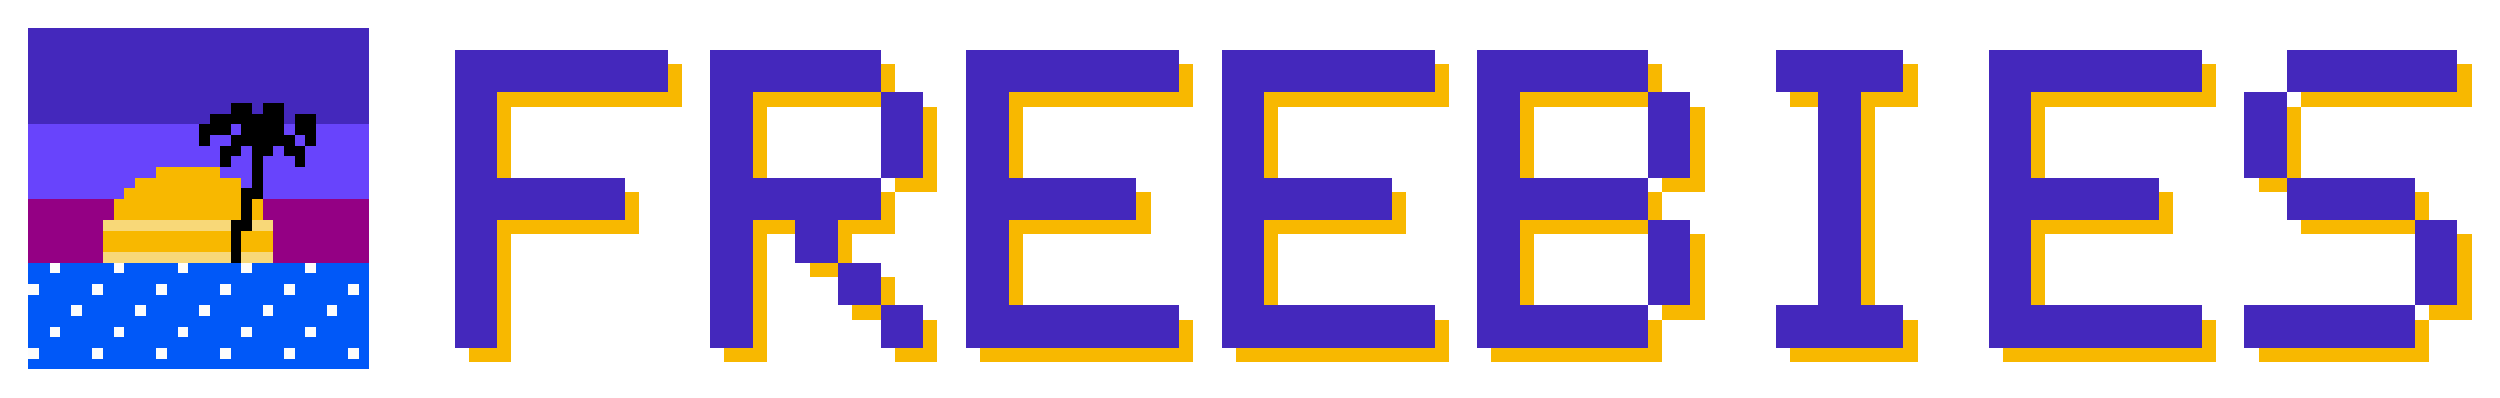
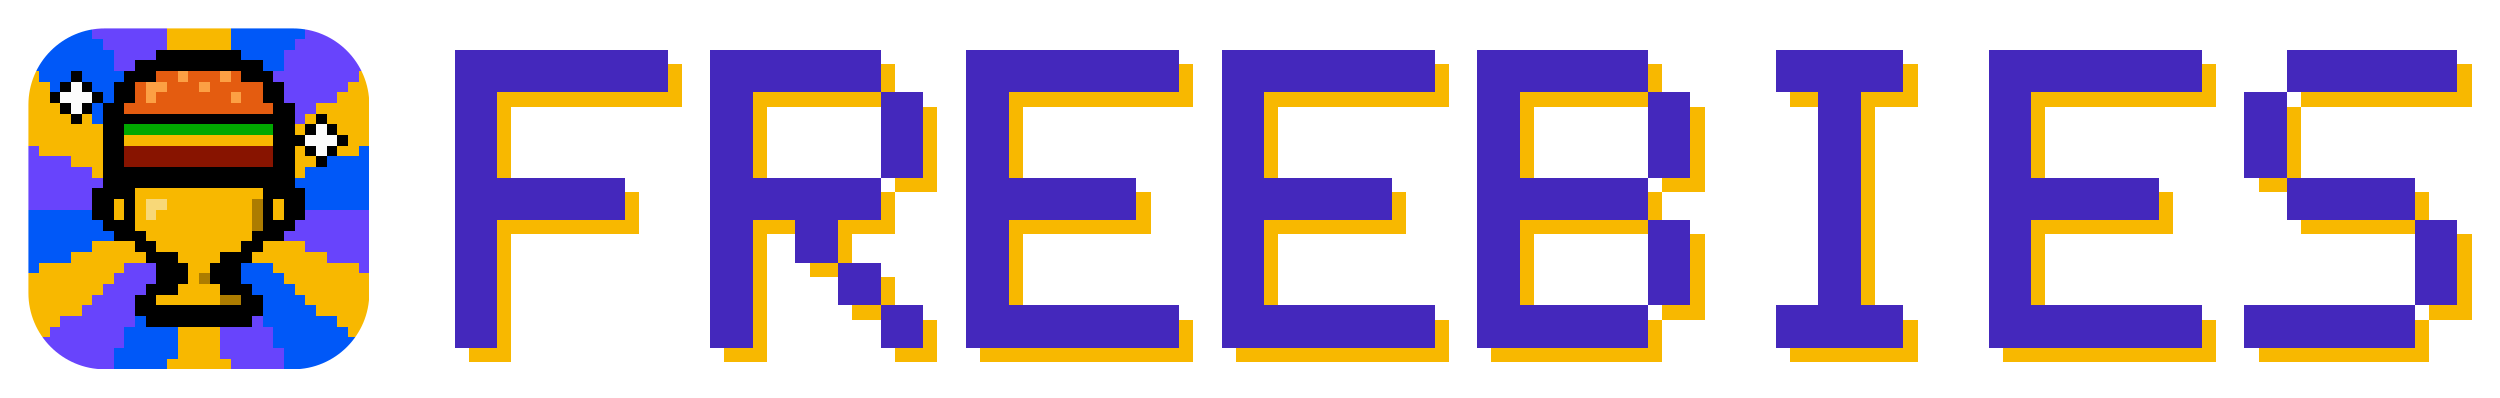
<svg xmlns="http://www.w3.org/2000/svg" viewBox="0 0 704 112" shape-rendering="crispEdges" role="img" aria-label="Freebies: LA Sports Deals">
-   <rect x="8" y="8" width="96" height="3" fill="#4428BC" />
-   <rect x="8" y="11" width="96" height="3" fill="#4428BC" />
-   <rect x="8" y="14" width="96" height="3" fill="#4428BC" />
-   <rect x="8" y="17" width="96" height="3" fill="#4428BC" />
-   <rect x="8" y="20" width="96" height="3" fill="#4428BC" />
-   <rect x="8" y="23" width="96" height="3" fill="#4428BC" />
-   <rect x="8" y="26" width="96" height="3" fill="#4428BC" />
-   <rect x="8" y="29" width="57" height="3" fill="#4428BC" />
-   <rect x="65" y="29" width="6" height="3" fill="#000000" />
-   <rect x="71" y="29" width="3" height="3" fill="#4428BC" />
-   <rect x="74" y="29" width="6" height="3" fill="#000000" />
-   <rect x="80" y="29" width="24" height="3" fill="#4428BC" />
-   <rect x="8" y="32" width="51" height="3" fill="#4428BC" />
-   <rect x="59" y="32" width="21" height="3" fill="#000000" />
-   <rect x="80" y="32" width="3" height="3" fill="#4428BC" />
-   <rect x="83" y="32" width="6" height="3" fill="#000000" />
-   <rect x="89" y="32" width="15" height="3" fill="#4428BC" />
-   <rect x="8" y="35" width="48" height="3" fill="#6844FC" />
-   <rect x="56" y="35" width="9" height="3" fill="#000000" />
-   <rect x="65" y="35" width="3" height="3" fill="#6844FC" />
-   <rect x="68" y="35" width="12" height="3" fill="#000000" />
-   <rect x="80" y="35" width="3" height="3" fill="#6844FC" />
-   <rect x="83" y="35" width="6" height="3" fill="#000000" />
-   <rect x="89" y="35" width="15" height="3" fill="#6844FC" />
-   <rect x="8" y="38" width="48" height="3" fill="#6844FC" />
-   <rect x="56" y="38" width="3" height="3" fill="#000000" />
-   <rect x="59" y="38" width="6" height="3" fill="#6844FC" />
-   <rect x="65" y="38" width="18" height="3" fill="#000000" />
-   <rect x="83" y="38" width="3" height="3" fill="#6844FC" />
-   <rect x="86" y="38" width="3" height="3" fill="#000000" />
-   <rect x="89" y="38" width="15" height="3" fill="#6844FC" />
-   <rect x="8" y="41" width="54" height="3" fill="#6844FC" />
-   <rect x="62" y="41" width="6" height="3" fill="#000000" />
-   <rect x="68" y="41" width="3" height="3" fill="#6844FC" />
-   <rect x="71" y="41" width="6" height="3" fill="#000000" />
-   <rect x="77" y="41" width="3" height="3" fill="#6844FC" />
-   <rect x="80" y="41" width="6" height="3" fill="#000000" />
-   <rect x="86" y="41" width="18" height="3" fill="#6844FC" />
-   <rect x="8" y="44" width="54" height="3" fill="#6844FC" />
-   <rect x="62" y="44" width="3" height="3" fill="#000000" />
-   <rect x="65" y="44" width="6" height="3" fill="#6844FC" />
-   <rect x="71" y="44" width="3" height="3" fill="#000000" />
-   <rect x="74" y="44" width="9" height="3" fill="#6844FC" />
-   <rect x="83" y="44" width="3" height="3" fill="#000000" />
-   <rect x="86" y="44" width="18" height="3" fill="#6844FC" />
-   <rect x="8" y="47" width="36" height="3" fill="#6844FC" />
-   <rect x="44" y="47" width="18" height="3" fill="#F8B800" />
-   <rect x="62" y="47" width="9" height="3" fill="#6844FC" />
-   <rect x="71" y="47" width="3" height="3" fill="#000000" />
-   <rect x="74" y="47" width="30" height="3" fill="#6844FC" />
-   <rect x="8" y="50" width="30" height="3" fill="#6844FC" />
-   <rect x="38" y="50" width="30" height="3" fill="#F8B800" />
-   <rect x="68" y="50" width="3" height="3" fill="#6844FC" />
-   <rect x="71" y="50" width="3" height="3" fill="#000000" />
-   <rect x="74" y="50" width="30" height="3" fill="#6844FC" />
-   <rect x="8" y="53" width="27" height="3" fill="#6844FC" />
-   <rect x="35" y="53" width="33" height="3" fill="#F8B800" />
-   <rect x="68" y="53" width="6" height="3" fill="#000000" />
-   <rect x="74" y="53" width="30" height="3" fill="#6844FC" />
-   <rect x="8" y="56" width="24" height="3" fill="#940084" />
-   <rect x="32" y="56" width="36" height="3" fill="#F8B800" />
-   <rect x="68" y="56" width="3" height="3" fill="#000000" />
-   <rect x="71" y="56" width="3" height="3" fill="#F8B800" />
-   <rect x="74" y="56" width="30" height="3" fill="#940084" />
-   <rect x="8" y="59" width="24" height="3" fill="#940084" />
-   <rect x="32" y="59" width="36" height="3" fill="#F8B800" />
-   <rect x="68" y="59" width="3" height="3" fill="#000000" />
-   <rect x="71" y="59" width="3" height="3" fill="#F8B800" />
-   <rect x="74" y="59" width="30" height="3" fill="#940084" />
-   <rect x="8" y="62" width="21" height="3" fill="#940084" />
-   <rect x="29" y="62" width="36" height="3" fill="#F8D878" />
-   <rect x="65" y="62" width="6" height="3" fill="#000000" />
-   <rect x="71" y="62" width="6" height="3" fill="#F8D878" />
-   <rect x="77" y="62" width="27" height="3" fill="#940084" />
-   <rect x="8" y="65" width="21" height="3" fill="#940084" />
-   <rect x="29" y="65" width="36" height="3" fill="#F8B800" />
-   <rect x="65" y="65" width="3" height="3" fill="#000000" />
-   <rect x="68" y="65" width="9" height="3" fill="#F8B800" />
-   <rect x="77" y="65" width="27" height="3" fill="#940084" />
-   <rect x="8" y="68" width="21" height="3" fill="#940084" />
-   <rect x="29" y="68" width="36" height="3" fill="#F8B800" />
-   <rect x="65" y="68" width="3" height="3" fill="#000000" />
-   <rect x="68" y="68" width="9" height="3" fill="#F8B800" />
-   <rect x="77" y="68" width="27" height="3" fill="#940084" />
-   <rect x="8" y="71" width="21" height="3" fill="#940084" />
-   <rect x="29" y="71" width="36" height="3" fill="#F8D878" />
-   <rect x="65" y="71" width="3" height="3" fill="#000000" />
-   <rect x="68" y="71" width="9" height="3" fill="#F8D878" />
-   <rect x="77" y="71" width="27" height="3" fill="#940084" />
-   <rect x="8" y="74" width="6" height="3" fill="#0058F8" />
-   <rect x="14" y="74" width="3" height="3" fill="#FCFCFC" />
-   <rect x="17" y="74" width="15" height="3" fill="#0058F8" />
-   <rect x="32" y="74" width="3" height="3" fill="#FCFCFC" />
-   <rect x="35" y="74" width="15" height="3" fill="#0058F8" />
-   <rect x="50" y="74" width="3" height="3" fill="#FCFCFC" />
-   <rect x="53" y="74" width="15" height="3" fill="#0058F8" />
-   <rect x="68" y="74" width="3" height="3" fill="#FCFCFC" />
-   <rect x="71" y="74" width="15" height="3" fill="#0058F8" />
-   <rect x="86" y="74" width="3" height="3" fill="#FCFCFC" />
-   <rect x="89" y="74" width="15" height="3" fill="#0058F8" />
-   <rect x="8" y="77" width="96" height="3" fill="#0058F8" />
-   <rect x="8" y="80" width="3" height="3" fill="#FCFCFC" />
-   <rect x="11" y="80" width="15" height="3" fill="#0058F8" />
-   <rect x="26" y="80" width="3" height="3" fill="#FCFCFC" />
-   <rect x="29" y="80" width="15" height="3" fill="#0058F8" />
-   <rect x="44" y="80" width="3" height="3" fill="#FCFCFC" />
-   <rect x="47" y="80" width="15" height="3" fill="#0058F8" />
-   <rect x="62" y="80" width="3" height="3" fill="#FCFCFC" />
-   <rect x="65" y="80" width="15" height="3" fill="#0058F8" />
-   <rect x="80" y="80" width="3" height="3" fill="#FCFCFC" />
-   <rect x="83" y="80" width="15" height="3" fill="#0058F8" />
-   <rect x="98" y="80" width="3" height="3" fill="#FCFCFC" />
-   <rect x="101" y="80" width="3" height="3" fill="#0058F8" />
-   <rect x="8" y="83" width="96" height="3" fill="#0058F8" />
-   <rect x="8" y="86" width="12" height="3" fill="#0058F8" />
-   <rect x="20" y="86" width="3" height="3" fill="#FCFCFC" />
-   <rect x="23" y="86" width="15" height="3" fill="#0058F8" />
-   <rect x="38" y="86" width="3" height="3" fill="#FCFCFC" />
-   <rect x="41" y="86" width="15" height="3" fill="#0058F8" />
-   <rect x="56" y="86" width="3" height="3" fill="#FCFCFC" />
-   <rect x="59" y="86" width="15" height="3" fill="#0058F8" />
-   <rect x="74" y="86" width="3" height="3" fill="#FCFCFC" />
-   <rect x="77" y="86" width="15" height="3" fill="#0058F8" />
-   <rect x="92" y="86" width="3" height="3" fill="#FCFCFC" />
-   <rect x="95" y="86" width="9" height="3" fill="#0058F8" />
-   <rect x="8" y="89" width="96" height="3" fill="#0058F8" />
-   <rect x="8" y="92" width="6" height="3" fill="#0058F8" />
-   <rect x="14" y="92" width="3" height="3" fill="#FCFCFC" />
-   <rect x="17" y="92" width="15" height="3" fill="#0058F8" />
-   <rect x="32" y="92" width="3" height="3" fill="#FCFCFC" />
-   <rect x="35" y="92" width="15" height="3" fill="#0058F8" />
-   <rect x="50" y="92" width="3" height="3" fill="#FCFCFC" />
-   <rect x="53" y="92" width="15" height="3" fill="#0058F8" />
-   <rect x="68" y="92" width="3" height="3" fill="#FCFCFC" />
-   <rect x="71" y="92" width="15" height="3" fill="#0058F8" />
-   <rect x="86" y="92" width="3" height="3" fill="#FCFCFC" />
-   <rect x="89" y="92" width="15" height="3" fill="#0058F8" />
-   <rect x="8" y="95" width="96" height="3" fill="#0058F8" />
-   <rect x="8" y="98" width="3" height="3" fill="#FCFCFC" />
-   <rect x="11" y="98" width="15" height="3" fill="#0058F8" />
-   <rect x="26" y="98" width="3" height="3" fill="#FCFCFC" />
-   <rect x="29" y="98" width="15" height="3" fill="#0058F8" />
-   <rect x="44" y="98" width="3" height="3" fill="#FCFCFC" />
-   <rect x="47" y="98" width="15" height="3" fill="#0058F8" />
-   <rect x="62" y="98" width="3" height="3" fill="#FCFCFC" />
-   <rect x="65" y="98" width="15" height="3" fill="#0058F8" />
-   <rect x="80" y="98" width="3" height="3" fill="#FCFCFC" />
-   <rect x="83" y="98" width="15" height="3" fill="#0058F8" />
-   <rect x="98" y="98" width="3" height="3" fill="#FCFCFC" />
-   <rect x="101" y="98" width="3" height="3" fill="#0058F8" />
-   <rect x="8" y="101" width="96" height="3" fill="#0058F8" />
+   <clipPath id="icon-8-8">
+     <rect x="8" y="8" width="96" height="96" rx="21.5" />
+   </clipPath>
+   <g clip-path="url(#icon-8-8)">
+     <rect x="8" y="8" width="18" height="3" fill="#0058F8" />
+     <rect x="26" y="8" width="21" height="3" fill="#6844FC" />
+     <rect x="47" y="8" width="18" height="3" fill="#F8B800" />
+     <rect x="65" y="8" width="21" height="3" fill="#0058F8" />
+     <rect x="86" y="8" width="18" height="3" fill="#6844FC" />
+     <rect x="8" y="11" width="21" height="3" fill="#0058F8" />
+     <rect x="29" y="11" width="18" height="3" fill="#6844FC" />
+     <rect x="47" y="11" width="18" height="3" fill="#F8B800" />
+     <rect x="65" y="11" width="18" height="3" fill="#0058F8" />
+     <rect x="83" y="11" width="21" height="3" fill="#6844FC" />
+     <rect x="8" y="14" width="24" height="3" fill="#0058F8" />
+     <rect x="32" y="14" width="12" height="3" fill="#6844FC" />
+     <rect x="44" y="14" width="24" height="3" fill="#000000" />
+     <rect x="68" y="14" width="12" height="3" fill="#0058F8" />
+     <rect x="80" y="14" width="24" height="3" fill="#6844FC" />
+     <rect x="8" y="17" width="24" height="3" fill="#0058F8" />
+     <rect x="32" y="17" width="6" height="3" fill="#6844FC" />
+     <rect x="38" y="17" width="36" height="3" fill="#000000" />
+     <rect x="74" y="17" width="6" height="3" fill="#0058F8" />
+     <rect x="80" y="17" width="24" height="3" fill="#6844FC" />
+     <rect x="8" y="20" width="3" height="3" fill="#F8B800" />
+     <rect x="11" y="20" width="9" height="3" fill="#0058F8" />
+     <rect x="20" y="20" width="3" height="3" fill="#000000" />
+     <rect x="23" y="20" width="12" height="3" fill="#0058F8" />
+     <rect x="35" y="20" width="9" height="3" fill="#000000" />
+     <rect x="44" y="20" width="6" height="3" fill="#E45C10" />
+     <rect x="50" y="20" width="3" height="3" fill="#FCA044" />
+     <rect x="53" y="20" width="9" height="3" fill="#E45C10" />
+     <rect x="62" y="20" width="3" height="3" fill="#FCA044" />
+     <rect x="65" y="20" width="3" height="3" fill="#E45C10" />
+     <rect x="68" y="20" width="9" height="3" fill="#000000" />
+     <rect x="77" y="20" width="24" height="3" fill="#6844FC" />
+     <rect x="101" y="20" width="3" height="3" fill="#F8B800" />
+     <rect x="8" y="23" width="6" height="3" fill="#F8B800" />
+     <rect x="14" y="23" width="3" height="3" fill="#0058F8" />
+     <rect x="17" y="23" width="3" height="3" fill="#000000" />
+     <rect x="20" y="23" width="3" height="3" fill="#FCFCFC" />
+     <rect x="23" y="23" width="3" height="3" fill="#000000" />
+     <rect x="26" y="23" width="6" height="3" fill="#0058F8" />
+     <rect x="32" y="23" width="6" height="3" fill="#000000" />
+     <rect x="38" y="23" width="3" height="3" fill="#E45C10" />
+     <rect x="41" y="23" width="6" height="3" fill="#FCA044" />
+     <rect x="47" y="23" width="9" height="3" fill="#E45C10" />
+     <rect x="56" y="23" width="3" height="3" fill="#FCA044" />
+     <rect x="59" y="23" width="15" height="3" fill="#E45C10" />
+     <rect x="74" y="23" width="6" height="3" fill="#000000" />
+     <rect x="80" y="23" width="18" height="3" fill="#6844FC" />
+     <rect x="98" y="23" width="6" height="3" fill="#F8B800" />
+     <rect x="8" y="26" width="6" height="3" fill="#F8B800" />
+     <rect x="14" y="26" width="3" height="3" fill="#000000" />
+     <rect x="17" y="26" width="9" height="3" fill="#FCFCFC" />
+     <rect x="26" y="26" width="3" height="3" fill="#000000" />
+     <rect x="29" y="26" width="3" height="3" fill="#0058F8" />
+     <rect x="32" y="26" width="6" height="3" fill="#000000" />
+     <rect x="38" y="26" width="3" height="3" fill="#E45C10" />
+     <rect x="41" y="26" width="3" height="3" fill="#FCA044" />
+     <rect x="44" y="26" width="21" height="3" fill="#E45C10" />
+     <rect x="65" y="26" width="3" height="3" fill="#FCA044" />
+     <rect x="68" y="26" width="6" height="3" fill="#E45C10" />
+     <rect x="74" y="26" width="6" height="3" fill="#000000" />
+     <rect x="80" y="26" width="15" height="3" fill="#6844FC" />
+     <rect x="95" y="26" width="9" height="3" fill="#F8B800" />
+     <rect x="8" y="29" width="9" height="3" fill="#F8B800" />
+     <rect x="17" y="29" width="3" height="3" fill="#000000" />
+     <rect x="20" y="29" width="3" height="3" fill="#FCFCFC" />
+     <rect x="23" y="29" width="3" height="3" fill="#000000" />
+     <rect x="26" y="29" width="3" height="3" fill="#0058F8" />
+     <rect x="29" y="29" width="6" height="3" fill="#000000" />
+     <rect x="35" y="29" width="42" height="3" fill="#E45C10" />
+     <rect x="77" y="29" width="6" height="3" fill="#000000" />
+     <rect x="83" y="29" width="6" height="3" fill="#6844FC" />
+     <rect x="89" y="29" width="15" height="3" fill="#F8B800" />
+     <rect x="8" y="32" width="12" height="3" fill="#F8B800" />
+     <rect x="20" y="32" width="3" height="3" fill="#000000" />
+     <rect x="23" y="32" width="3" height="3" fill="#F8B800" />
+     <rect x="26" y="32" width="3" height="3" fill="#0058F8" />
+     <rect x="29" y="32" width="54" height="3" fill="#000000" />
+     <rect x="83" y="32" width="3" height="3" fill="#6844FC" />
+     <rect x="86" y="32" width="3" height="3" fill="#F8B800" />
+     <rect x="89" y="32" width="3" height="3" fill="#000000" />
+     <rect x="92" y="32" width="12" height="3" fill="#F8B800" />
+     <rect x="8" y="35" width="21" height="3" fill="#F8B800" />
+     <rect x="29" y="35" width="6" height="3" fill="#000000" />
+     <rect x="35" y="35" width="42" height="3" fill="#00A800" />
+     <rect x="77" y="35" width="6" height="3" fill="#000000" />
+     <rect x="83" y="35" width="3" height="3" fill="#F8B800" />
+     <rect x="86" y="35" width="3" height="3" fill="#000000" />
+     <rect x="89" y="35" width="3" height="3" fill="#FCFCFC" />
+     <rect x="92" y="35" width="3" height="3" fill="#000000" />
+     <rect x="95" y="35" width="9" height="3" fill="#F8B800" />
+     <rect x="8" y="38" width="21" height="3" fill="#F8B800" />
+     <rect x="29" y="38" width="6" height="3" fill="#000000" />
+     <rect x="35" y="38" width="42" height="3" fill="#F8B800" />
+     <rect x="77" y="38" width="9" height="3" fill="#000000" />
+     <rect x="86" y="38" width="9" height="3" fill="#FCFCFC" />
+     <rect x="95" y="38" width="3" height="3" fill="#000000" />
+     <rect x="98" y="38" width="6" height="3" fill="#F8B800" />
+     <rect x="8" y="41" width="3" height="3" fill="#6844FC" />
+     <rect x="11" y="41" width="18" height="3" fill="#F8B800" />
+     <rect x="29" y="41" width="6" height="3" fill="#000000" />
+     <rect x="35" y="41" width="42" height="3" fill="#881400" />
+     <rect x="77" y="41" width="6" height="3" fill="#000000" />
+     <rect x="83" y="41" width="3" height="3" fill="#F8B800" />
+     <rect x="86" y="41" width="3" height="3" fill="#000000" />
+     <rect x="89" y="41" width="3" height="3" fill="#FCFCFC" />
+     <rect x="92" y="41" width="3" height="3" fill="#000000" />
+     <rect x="95" y="41" width="6" height="3" fill="#F8B800" />
+     <rect x="101" y="41" width="3" height="3" fill="#0058F8" />
+     <rect x="8" y="44" width="12" height="3" fill="#6844FC" />
+     <rect x="20" y="44" width="9" height="3" fill="#F8B800" />
+     <rect x="29" y="44" width="6" height="3" fill="#000000" />
+     <rect x="35" y="44" width="42" height="3" fill="#881400" />
+     <rect x="77" y="44" width="6" height="3" fill="#000000" />
+     <rect x="83" y="44" width="6" height="3" fill="#F8B800" />
+     <rect x="89" y="44" width="3" height="3" fill="#000000" />
+     <rect x="92" y="44" width="12" height="3" fill="#0058F8" />
+     <rect x="8" y="47" width="18" height="3" fill="#6844FC" />
+     <rect x="26" y="47" width="3" height="3" fill="#F8B800" />
+     <rect x="29" y="47" width="54" height="3" fill="#000000" />
+     <rect x="83" y="47" width="3" height="3" fill="#F8B800" />
+     <rect x="86" y="47" width="18" height="3" fill="#0058F8" />
+     <rect x="8" y="50" width="21" height="3" fill="#6844FC" />
+     <rect x="29" y="50" width="54" height="3" fill="#000000" />
+     <rect x="83" y="50" width="21" height="3" fill="#0058F8" />
+     <rect x="8" y="53" width="18" height="3" fill="#6844FC" />
+     <rect x="26" y="53" width="12" height="3" fill="#000000" />
+     <rect x="38" y="53" width="36" height="3" fill="#F8B800" />
+     <rect x="74" y="53" width="12" height="3" fill="#000000" />
+     <rect x="86" y="53" width="18" height="3" fill="#0058F8" />
+     <rect x="8" y="56" width="18" height="3" fill="#6844FC" />
+     <rect x="26" y="56" width="6" height="3" fill="#000000" />
+     <rect x="32" y="56" width="3" height="3" fill="#F8B800" />
+     <rect x="35" y="56" width="3" height="3" fill="#000000" />
+     <rect x="38" y="56" width="3" height="3" fill="#F8B800" />
+     <rect x="41" y="56" width="6" height="3" fill="#F8D878" />
+     <rect x="47" y="56" width="24" height="3" fill="#F8B800" />
+     <rect x="71" y="56" width="3" height="3" fill="#AC7C00" />
+     <rect x="74" y="56" width="3" height="3" fill="#000000" />
+     <rect x="77" y="56" width="3" height="3" fill="#F8B800" />
+     <rect x="80" y="56" width="6" height="3" fill="#000000" />
+     <rect x="86" y="56" width="18" height="3" fill="#0058F8" />
+     <rect x="8" y="59" width="18" height="3" fill="#0058F8" />
+     <rect x="26" y="59" width="6" height="3" fill="#000000" />
+     <rect x="32" y="59" width="3" height="3" fill="#F8B800" />
+     <rect x="35" y="59" width="3" height="3" fill="#000000" />
+     <rect x="38" y="59" width="3" height="3" fill="#F8B800" />
+     <rect x="41" y="59" width="3" height="3" fill="#F8D878" />
+     <rect x="44" y="59" width="27" height="3" fill="#F8B800" />
+     <rect x="71" y="59" width="3" height="3" fill="#AC7C00" />
+     <rect x="74" y="59" width="3" height="3" fill="#000000" />
+     <rect x="77" y="59" width="3" height="3" fill="#F8B800" />
+     <rect x="80" y="59" width="6" height="3" fill="#000000" />
+     <rect x="86" y="59" width="18" height="3" fill="#6844FC" />
+     <rect x="8" y="62" width="21" height="3" fill="#0058F8" />
+     <rect x="29" y="62" width="9" height="3" fill="#000000" />
+     <rect x="38" y="62" width="33" height="3" fill="#F8B800" />
+     <rect x="71" y="62" width="3" height="3" fill="#AC7C00" />
+     <rect x="74" y="62" width="9" height="3" fill="#000000" />
+     <rect x="83" y="62" width="21" height="3" fill="#6844FC" />
+     <rect x="8" y="65" width="24" height="3" fill="#0058F8" />
+     <rect x="32" y="65" width="9" height="3" fill="#000000" />
+     <rect x="41" y="65" width="30" height="3" fill="#F8B800" />
+     <rect x="71" y="65" width="9" height="3" fill="#000000" />
+     <rect x="80" y="65" width="24" height="3" fill="#6844FC" />
+     <rect x="8" y="68" width="18" height="3" fill="#0058F8" />
+     <rect x="26" y="68" width="12" height="3" fill="#F8B800" />
+     <rect x="38" y="68" width="6" height="3" fill="#000000" />
+     <rect x="44" y="68" width="24" height="3" fill="#F8B800" />
+     <rect x="68" y="68" width="6" height="3" fill="#000000" />
+     <rect x="74" y="68" width="12" height="3" fill="#F8B800" />
+     <rect x="86" y="68" width="18" height="3" fill="#6844FC" />
+     <rect x="8" y="71" width="12" height="3" fill="#0058F8" />
+     <rect x="20" y="71" width="21" height="3" fill="#F8B800" />
+     <rect x="41" y="71" width="9" height="3" fill="#000000" />
+     <rect x="50" y="71" width="12" height="3" fill="#F8B800" />
+     <rect x="62" y="71" width="9" height="3" fill="#000000" />
+     <rect x="71" y="71" width="21" height="3" fill="#F8B800" />
+     <rect x="92" y="71" width="12" height="3" fill="#6844FC" />
+     <rect x="8" y="74" width="3" height="3" fill="#0058F8" />
+     <rect x="11" y="74" width="24" height="3" fill="#F8B800" />
+     <rect x="35" y="74" width="9" height="3" fill="#6844FC" />
+     <rect x="44" y="74" width="9" height="3" fill="#000000" />
+     <rect x="53" y="74" width="6" height="3" fill="#F8B800" />
+     <rect x="59" y="74" width="9" height="3" fill="#000000" />
+     <rect x="68" y="74" width="9" height="3" fill="#0058F8" />
+     <rect x="77" y="74" width="24" height="3" fill="#F8B800" />
+     <rect x="101" y="74" width="3" height="3" fill="#6844FC" />
+     <rect x="8" y="77" width="24" height="3" fill="#F8B800" />
+     <rect x="32" y="77" width="12" height="3" fill="#6844FC" />
+     <rect x="44" y="77" width="9" height="3" fill="#000000" />
+     <rect x="53" y="77" width="3" height="3" fill="#F8B800" />
+     <rect x="56" y="77" width="3" height="3" fill="#AC7C00" />
+     <rect x="59" y="77" width="9" height="3" fill="#000000" />
+     <rect x="68" y="77" width="12" height="3" fill="#0058F8" />
+     <rect x="80" y="77" width="24" height="3" fill="#F8B800" />
+     <rect x="8" y="80" width="21" height="3" fill="#F8B800" />
+     <rect x="29" y="80" width="12" height="3" fill="#6844FC" />
+     <rect x="41" y="80" width="9" height="3" fill="#000000" />
+     <rect x="50" y="80" width="12" height="3" fill="#F8B800" />
+     <rect x="62" y="80" width="9" height="3" fill="#000000" />
+     <rect x="71" y="80" width="12" height="3" fill="#0058F8" />
+     <rect x="83" y="80" width="21" height="3" fill="#F8B800" />
+     <rect x="8" y="83" width="18" height="3" fill="#F8B800" />
+     <rect x="26" y="83" width="12" height="3" fill="#6844FC" />
+     <rect x="38" y="83" width="6" height="3" fill="#000000" />
+     <rect x="44" y="83" width="18" height="3" fill="#F8B800" />
+     <rect x="62" y="83" width="6" height="3" fill="#AC7C00" />
+     <rect x="68" y="83" width="6" height="3" fill="#000000" />
+     <rect x="74" y="83" width="12" height="3" fill="#0058F8" />
+     <rect x="86" y="83" width="18" height="3" fill="#F8B800" />
+     <rect x="8" y="86" width="15" height="3" fill="#F8B800" />
+     <rect x="23" y="86" width="15" height="3" fill="#6844FC" />
+     <rect x="38" y="86" width="36" height="3" fill="#000000" />
+     <rect x="74" y="86" width="15" height="3" fill="#0058F8" />
+     <rect x="89" y="86" width="15" height="3" fill="#F8B800" />
+     <rect x="8" y="89" width="9" height="3" fill="#F8B800" />
+     <rect x="17" y="89" width="21" height="3" fill="#6844FC" />
+     <rect x="38" y="89" width="3" height="3" fill="#0058F8" />
+     <rect x="41" y="89" width="30" height="3" fill="#000000" />
+     <rect x="71" y="89" width="3" height="3" fill="#6844FC" />
+     <rect x="74" y="89" width="21" height="3" fill="#0058F8" />
+     <rect x="95" y="89" width="9" height="3" fill="#F8B800" />
+     <rect x="8" y="92" width="6" height="3" fill="#F8B800" />
+     <rect x="14" y="92" width="21" height="3" fill="#6844FC" />
+     <rect x="35" y="92" width="15" height="3" fill="#0058F8" />
+     <rect x="50" y="92" width="12" height="3" fill="#F8B800" />
+     <rect x="62" y="92" width="15" height="3" fill="#6844FC" />
+     <rect x="77" y="92" width="21" height="3" fill="#0058F8" />
+     <rect x="98" y="92" width="6" height="3" fill="#F8B800" />
+     <rect x="8" y="95" width="3" height="3" fill="#F8B800" />
+     <rect x="11" y="95" width="24" height="3" fill="#6844FC" />
+     <rect x="35" y="95" width="15" height="3" fill="#0058F8" />
+     <rect x="50" y="95" width="12" height="3" fill="#F8B800" />
+     <rect x="62" y="95" width="15" height="3" fill="#6844FC" />
+     <rect x="77" y="95" width="24" height="3" fill="#0058F8" />
+     <rect x="101" y="95" width="3" height="3" fill="#F8B800" />
+     <rect x="8" y="98" width="24" height="3" fill="#6844FC" />
+     <rect x="32" y="98" width="18" height="3" fill="#0058F8" />
+     <rect x="50" y="98" width="12" height="3" fill="#F8B800" />
+     <rect x="62" y="98" width="18" height="3" fill="#6844FC" />
+     <rect x="80" y="98" width="24" height="3" fill="#0058F8" />
+     <rect x="8" y="101" width="24" height="3" fill="#6844FC" />
+     <rect x="32" y="101" width="15" height="3" fill="#0058F8" />
+     <rect x="47" y="101" width="18" height="3" fill="#F8B800" />
+     <rect x="65" y="101" width="15" height="3" fill="#6844FC" />
+     <rect x="80" y="101" width="24" height="3" fill="#0058F8" />
+   </g>
  <rect x="132" y="18" width="60" height="12" fill="#F8B800" />
  <rect x="204" y="18" width="48" height="12" fill="#F8B800" />
  <rect x="276" y="18" width="60" height="12" fill="#F8B800" />
  <rect x="348" y="18" width="60" height="12" fill="#F8B800" />
  <rect x="420" y="18" width="48" height="12" fill="#F8B800" />
  <rect x="504" y="18" width="36" height="12" fill="#F8B800" />
  <rect x="564" y="18" width="60" height="12" fill="#F8B800" />
  <rect x="648" y="18" width="48" height="12" fill="#F8B800" />
  <rect x="132" y="30" width="12" height="12" fill="#F8B800" />
  <rect x="204" y="30" width="12" height="12" fill="#F8B800" />
  <rect x="252" y="30" width="12" height="12" fill="#F8B800" />
  <rect x="276" y="30" width="12" height="12" fill="#F8B800" />
  <rect x="348" y="30" width="12" height="12" fill="#F8B800" />
  <rect x="420" y="30" width="12" height="12" fill="#F8B800" />
  <rect x="468" y="30" width="12" height="12" fill="#F8B800" />
  <rect x="516" y="30" width="12" height="12" fill="#F8B800" />
  <rect x="564" y="30" width="12" height="12" fill="#F8B800" />
  <rect x="636" y="30" width="12" height="12" fill="#F8B800" />
  <rect x="132" y="42" width="12" height="12" fill="#F8B800" />
  <rect x="204" y="42" width="12" height="12" fill="#F8B800" />
  <rect x="252" y="42" width="12" height="12" fill="#F8B800" />
  <rect x="276" y="42" width="12" height="12" fill="#F8B800" />
  <rect x="348" y="42" width="12" height="12" fill="#F8B800" />
  <rect x="420" y="42" width="12" height="12" fill="#F8B800" />
  <rect x="468" y="42" width="12" height="12" fill="#F8B800" />
  <rect x="516" y="42" width="12" height="12" fill="#F8B800" />
  <rect x="564" y="42" width="12" height="12" fill="#F8B800" />
  <rect x="636" y="42" width="12" height="12" fill="#F8B800" />
  <rect x="132" y="54" width="48" height="12" fill="#F8B800" />
  <rect x="204" y="54" width="48" height="12" fill="#F8B800" />
  <rect x="276" y="54" width="48" height="12" fill="#F8B800" />
  <rect x="348" y="54" width="48" height="12" fill="#F8B800" />
  <rect x="420" y="54" width="48" height="12" fill="#F8B800" />
  <rect x="516" y="54" width="12" height="12" fill="#F8B800" />
  <rect x="564" y="54" width="48" height="12" fill="#F8B800" />
  <rect x="648" y="54" width="36" height="12" fill="#F8B800" />
  <rect x="132" y="66" width="12" height="12" fill="#F8B800" />
  <rect x="204" y="66" width="12" height="12" fill="#F8B800" />
  <rect x="228" y="66" width="12" height="12" fill="#F8B800" />
  <rect x="276" y="66" width="12" height="12" fill="#F8B800" />
  <rect x="348" y="66" width="12" height="12" fill="#F8B800" />
  <rect x="420" y="66" width="12" height="12" fill="#F8B800" />
  <rect x="468" y="66" width="12" height="12" fill="#F8B800" />
  <rect x="516" y="66" width="12" height="12" fill="#F8B800" />
  <rect x="564" y="66" width="12" height="12" fill="#F8B800" />
  <rect x="684" y="66" width="12" height="12" fill="#F8B800" />
  <rect x="132" y="78" width="12" height="12" fill="#F8B800" />
  <rect x="204" y="78" width="12" height="12" fill="#F8B800" />
  <rect x="240" y="78" width="12" height="12" fill="#F8B800" />
  <rect x="276" y="78" width="12" height="12" fill="#F8B800" />
  <rect x="348" y="78" width="12" height="12" fill="#F8B800" />
  <rect x="420" y="78" width="12" height="12" fill="#F8B800" />
  <rect x="468" y="78" width="12" height="12" fill="#F8B800" />
  <rect x="516" y="78" width="12" height="12" fill="#F8B800" />
  <rect x="564" y="78" width="12" height="12" fill="#F8B800" />
  <rect x="684" y="78" width="12" height="12" fill="#F8B800" />
  <rect x="132" y="90" width="12" height="12" fill="#F8B800" />
  <rect x="204" y="90" width="12" height="12" fill="#F8B800" />
  <rect x="252" y="90" width="12" height="12" fill="#F8B800" />
  <rect x="276" y="90" width="60" height="12" fill="#F8B800" />
  <rect x="348" y="90" width="60" height="12" fill="#F8B800" />
  <rect x="420" y="90" width="48" height="12" fill="#F8B800" />
  <rect x="504" y="90" width="36" height="12" fill="#F8B800" />
  <rect x="564" y="90" width="60" height="12" fill="#F8B800" />
  <rect x="636" y="90" width="48" height="12" fill="#F8B800" />
  <rect x="128" y="14" width="60" height="12" fill="#4428BC" />
  <rect x="200" y="14" width="48" height="12" fill="#4428BC" />
  <rect x="272" y="14" width="60" height="12" fill="#4428BC" />
  <rect x="344" y="14" width="60" height="12" fill="#4428BC" />
  <rect x="416" y="14" width="48" height="12" fill="#4428BC" />
  <rect x="500" y="14" width="36" height="12" fill="#4428BC" />
  <rect x="560" y="14" width="60" height="12" fill="#4428BC" />
  <rect x="644" y="14" width="48" height="12" fill="#4428BC" />
  <rect x="128" y="26" width="12" height="12" fill="#4428BC" />
  <rect x="200" y="26" width="12" height="12" fill="#4428BC" />
  <rect x="248" y="26" width="12" height="12" fill="#4428BC" />
  <rect x="272" y="26" width="12" height="12" fill="#4428BC" />
  <rect x="344" y="26" width="12" height="12" fill="#4428BC" />
  <rect x="416" y="26" width="12" height="12" fill="#4428BC" />
  <rect x="464" y="26" width="12" height="12" fill="#4428BC" />
  <rect x="512" y="26" width="12" height="12" fill="#4428BC" />
  <rect x="560" y="26" width="12" height="12" fill="#4428BC" />
  <rect x="632" y="26" width="12" height="12" fill="#4428BC" />
  <rect x="128" y="38" width="12" height="12" fill="#4428BC" />
  <rect x="200" y="38" width="12" height="12" fill="#4428BC" />
  <rect x="248" y="38" width="12" height="12" fill="#4428BC" />
  <rect x="272" y="38" width="12" height="12" fill="#4428BC" />
  <rect x="344" y="38" width="12" height="12" fill="#4428BC" />
  <rect x="416" y="38" width="12" height="12" fill="#4428BC" />
  <rect x="464" y="38" width="12" height="12" fill="#4428BC" />
  <rect x="512" y="38" width="12" height="12" fill="#4428BC" />
  <rect x="560" y="38" width="12" height="12" fill="#4428BC" />
  <rect x="632" y="38" width="12" height="12" fill="#4428BC" />
  <rect x="128" y="50" width="48" height="12" fill="#4428BC" />
  <rect x="200" y="50" width="48" height="12" fill="#4428BC" />
  <rect x="272" y="50" width="48" height="12" fill="#4428BC" />
  <rect x="344" y="50" width="48" height="12" fill="#4428BC" />
  <rect x="416" y="50" width="48" height="12" fill="#4428BC" />
  <rect x="512" y="50" width="12" height="12" fill="#4428BC" />
  <rect x="560" y="50" width="48" height="12" fill="#4428BC" />
  <rect x="644" y="50" width="36" height="12" fill="#4428BC" />
  <rect x="128" y="62" width="12" height="12" fill="#4428BC" />
  <rect x="200" y="62" width="12" height="12" fill="#4428BC" />
  <rect x="224" y="62" width="12" height="12" fill="#4428BC" />
  <rect x="272" y="62" width="12" height="12" fill="#4428BC" />
  <rect x="344" y="62" width="12" height="12" fill="#4428BC" />
  <rect x="416" y="62" width="12" height="12" fill="#4428BC" />
  <rect x="464" y="62" width="12" height="12" fill="#4428BC" />
  <rect x="512" y="62" width="12" height="12" fill="#4428BC" />
  <rect x="560" y="62" width="12" height="12" fill="#4428BC" />
  <rect x="680" y="62" width="12" height="12" fill="#4428BC" />
  <rect x="128" y="74" width="12" height="12" fill="#4428BC" />
  <rect x="200" y="74" width="12" height="12" fill="#4428BC" />
  <rect x="236" y="74" width="12" height="12" fill="#4428BC" />
  <rect x="272" y="74" width="12" height="12" fill="#4428BC" />
  <rect x="344" y="74" width="12" height="12" fill="#4428BC" />
  <rect x="416" y="74" width="12" height="12" fill="#4428BC" />
  <rect x="464" y="74" width="12" height="12" fill="#4428BC" />
  <rect x="512" y="74" width="12" height="12" fill="#4428BC" />
  <rect x="560" y="74" width="12" height="12" fill="#4428BC" />
  <rect x="680" y="74" width="12" height="12" fill="#4428BC" />
  <rect x="128" y="86" width="12" height="12" fill="#4428BC" />
  <rect x="200" y="86" width="12" height="12" fill="#4428BC" />
  <rect x="248" y="86" width="12" height="12" fill="#4428BC" />
  <rect x="272" y="86" width="60" height="12" fill="#4428BC" />
  <rect x="344" y="86" width="60" height="12" fill="#4428BC" />
  <rect x="416" y="86" width="48" height="12" fill="#4428BC" />
  <rect x="500" y="86" width="36" height="12" fill="#4428BC" />
  <rect x="560" y="86" width="60" height="12" fill="#4428BC" />
  <rect x="632" y="86" width="48" height="12" fill="#4428BC" />
</svg>
